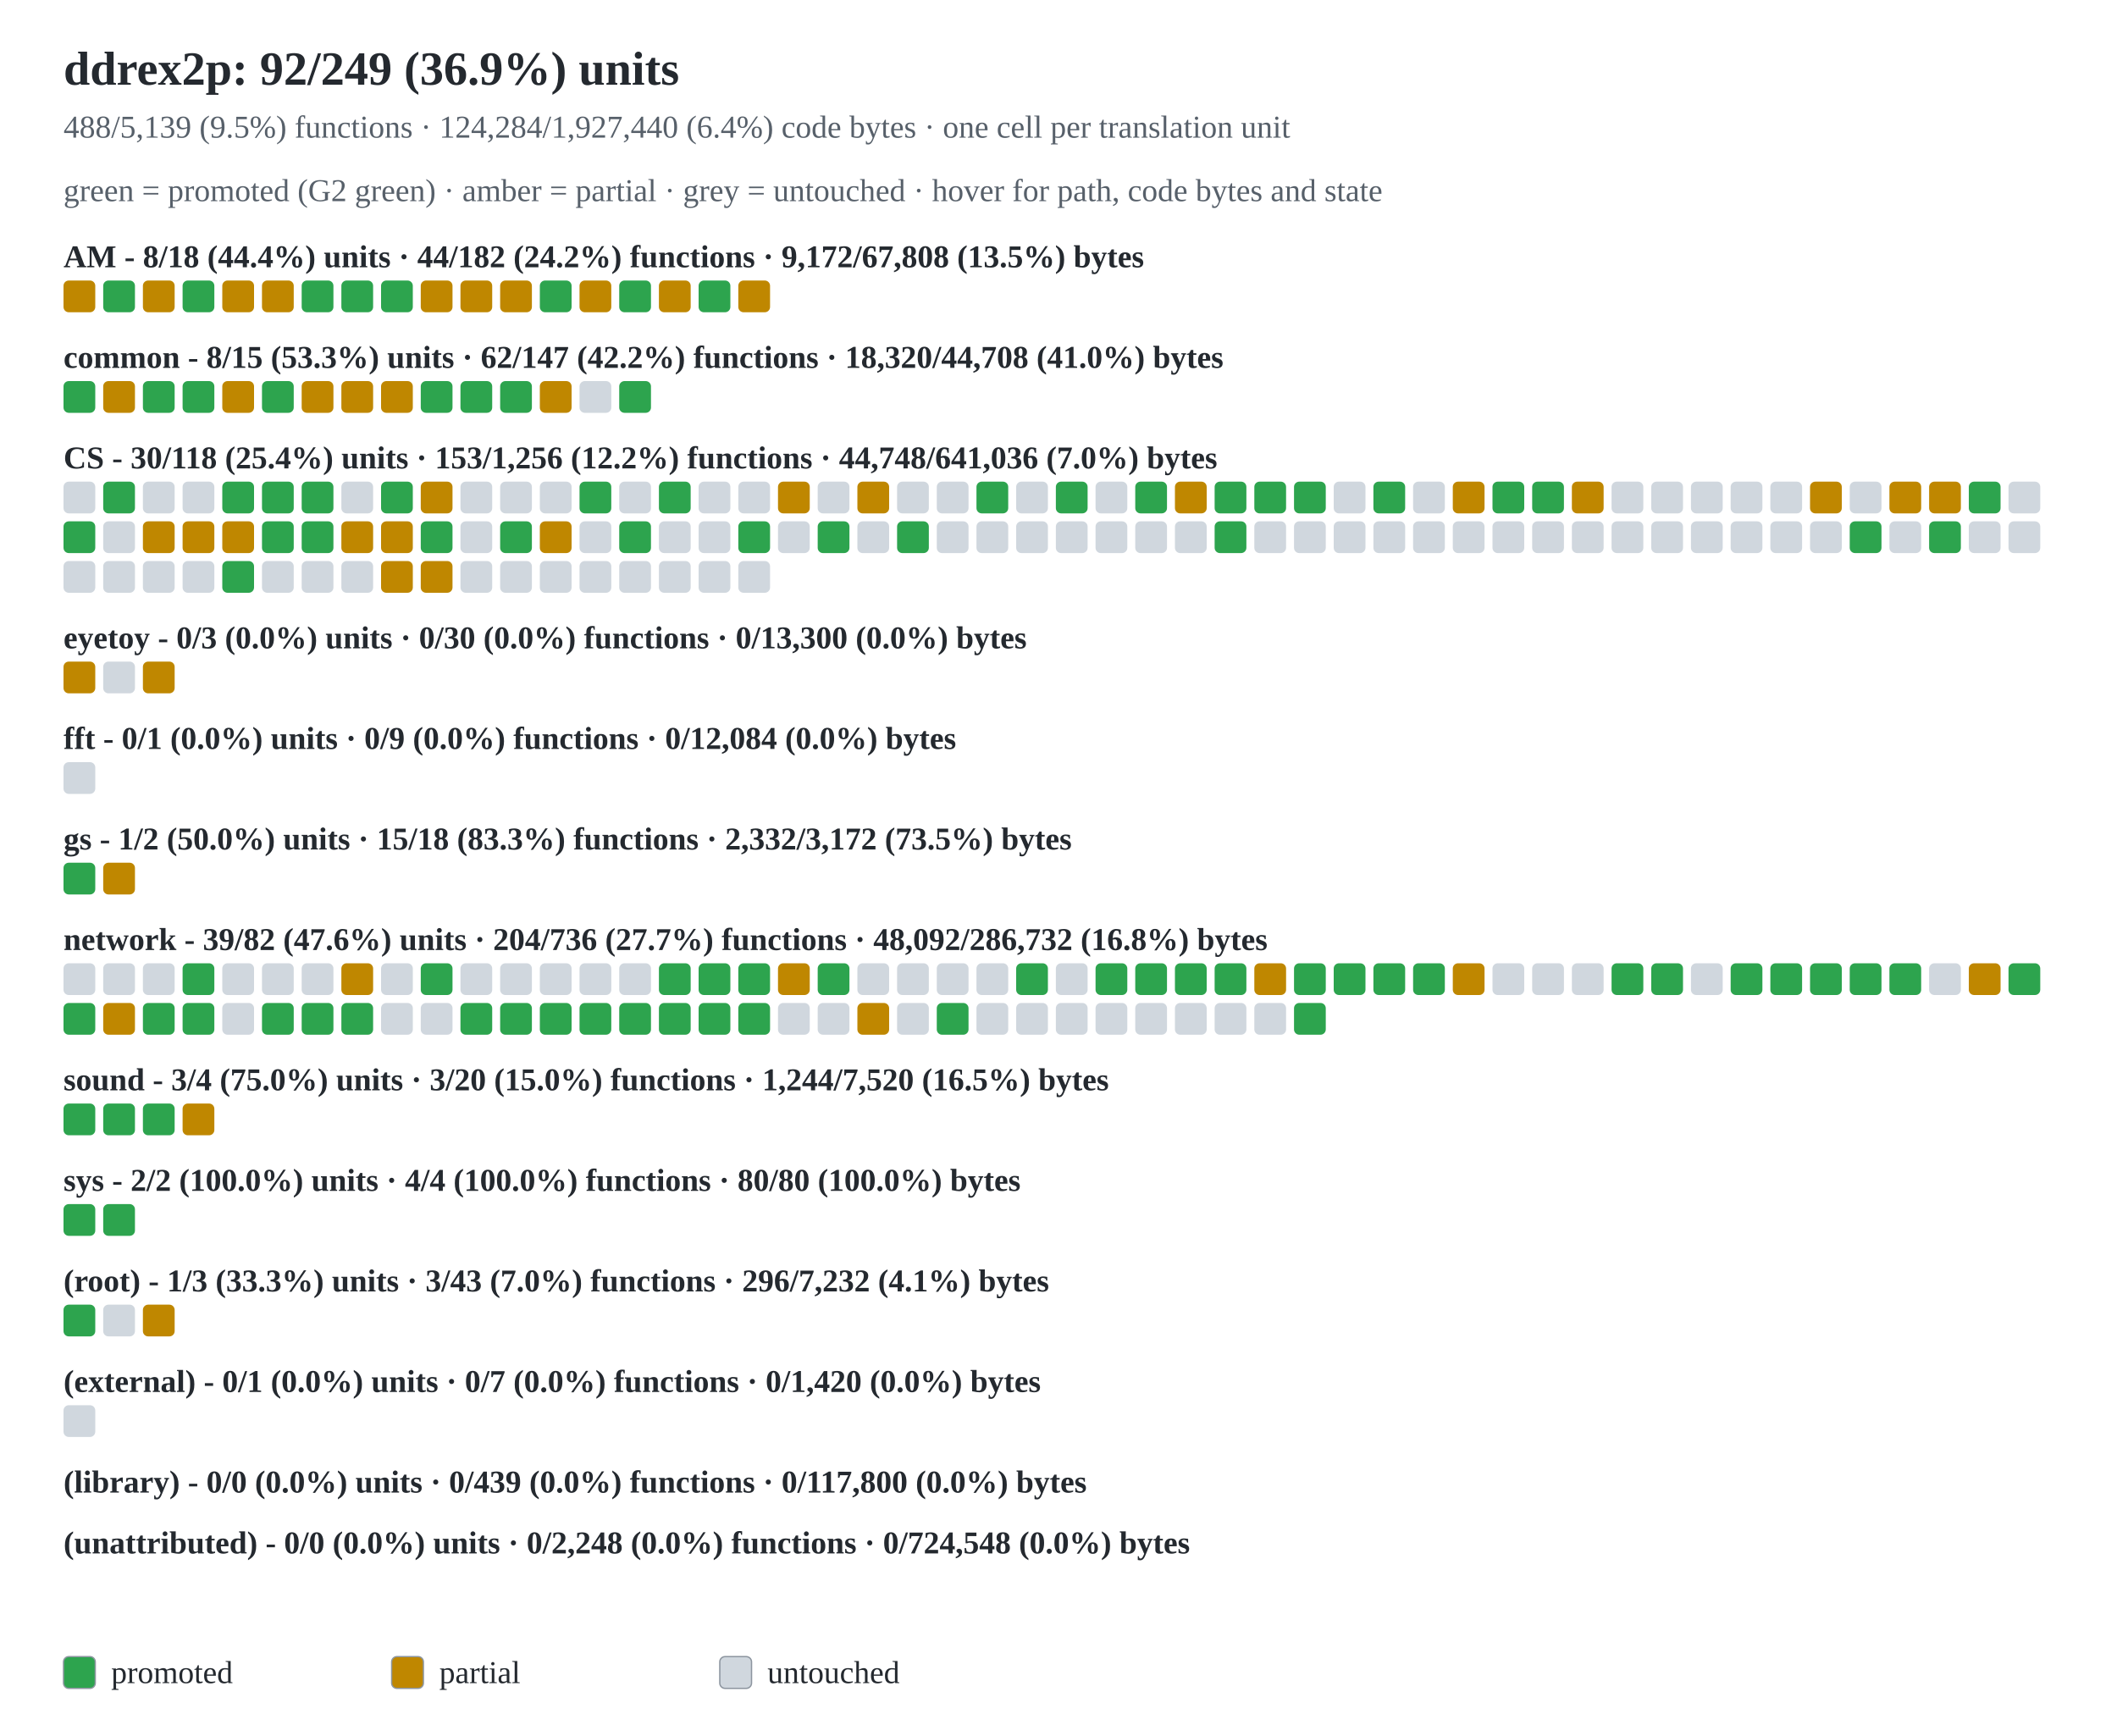
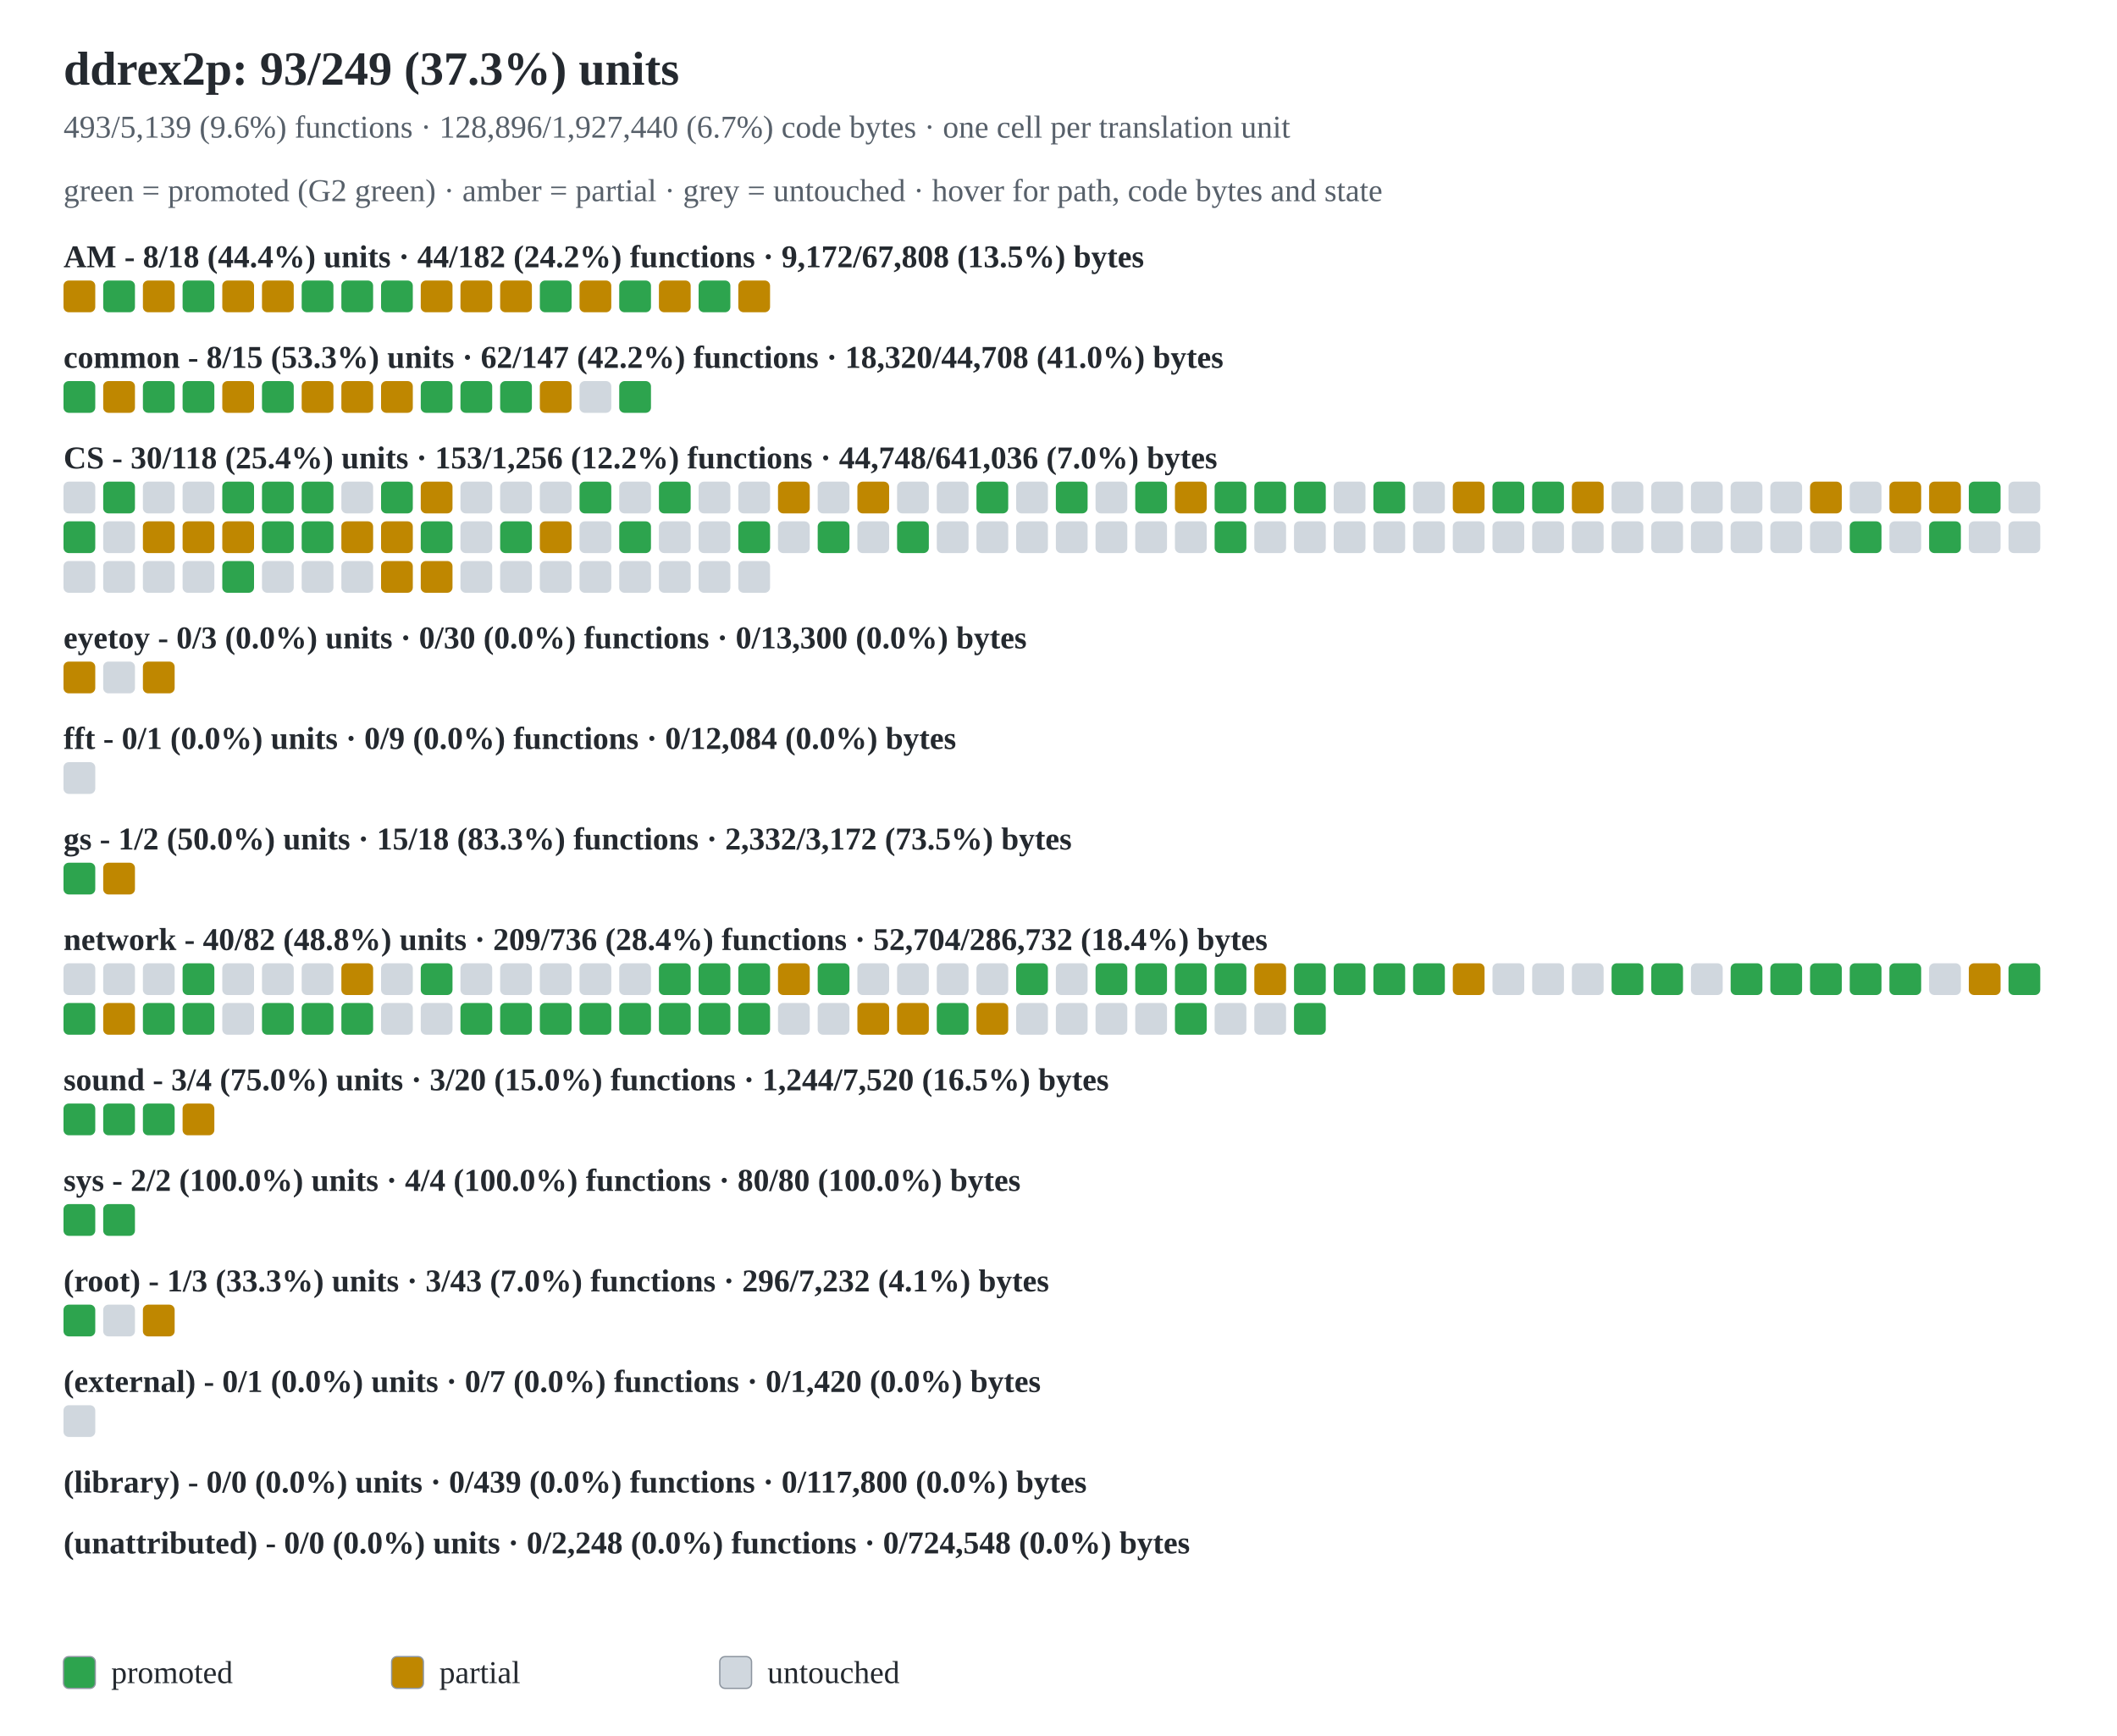
<svg xmlns="http://www.w3.org/2000/svg" width="800" height="656" viewBox="0 0 800 656" role="img" aria-label="ddrex2p translation unit heatmap">
  <rect width="800" height="656" fill="#ffffff" />
-   <text x="24" y="32" font-size="18" font-weight="600" fill="#24292f">ddrex2p: 92/249 (36.9%) units</text>
-   <text x="24" y="52" font-size="12" fill="#57606a">488/5,139 (9.5%) functions · 124,284/1,927,440 (6.4%) code bytes · one cell per translation unit</text>
+   <text x="24" y="32" font-size="18" font-weight="600" fill="#24292f">ddrex2p: 93/249 (37.3%) units</text>
+   <text x="24" y="52" font-size="12" fill="#57606a">493/5,139 (9.6%) functions · 128,896/1,927,440 (6.7%) code bytes · one cell per translation unit</text>
  <text x="24" y="76" font-size="12" fill="#57606a">green = promoted (G2 green) · amber = partial · grey = untouched · hover for path, code bytes and state</text>
  <g class="module" data-module="AM">
    <text x="24" y="101" font-size="12" font-weight="600" fill="#24292f">AM - 8/18 (44.4%) units · 44/182 (24.2%) functions · 9,172/67,808 (13.5%) bytes</text>
    <rect class="cell" data-state="partial" x="24" y="106" width="12" height="12" rx="2" fill="#bf8700" />
    <rect class="cell" data-state="promoted" x="39" y="106" width="12" height="12" rx="2" fill="#2da44e" />
    <rect class="cell" data-state="partial" x="54" y="106" width="12" height="12" rx="2" fill="#bf8700" />
    <rect class="cell" data-state="promoted" x="69" y="106" width="12" height="12" rx="2" fill="#2da44e" />
    <rect class="cell" data-state="partial" x="84" y="106" width="12" height="12" rx="2" fill="#bf8700" />
    <rect class="cell" data-state="partial" x="99" y="106" width="12" height="12" rx="2" fill="#bf8700" />
    <rect class="cell" data-state="promoted" x="114" y="106" width="12" height="12" rx="2" fill="#2da44e" />
    <rect class="cell" data-state="promoted" x="129" y="106" width="12" height="12" rx="2" fill="#2da44e" />
    <rect class="cell" data-state="promoted" x="144" y="106" width="12" height="12" rx="2" fill="#2da44e" />
    <rect class="cell" data-state="partial" x="159" y="106" width="12" height="12" rx="2" fill="#bf8700" />
    <rect class="cell" data-state="partial" x="174" y="106" width="12" height="12" rx="2" fill="#bf8700" />
    <rect class="cell" data-state="partial" x="189" y="106" width="12" height="12" rx="2" fill="#bf8700" />
    <rect class="cell" data-state="promoted" x="204" y="106" width="12" height="12" rx="2" fill="#2da44e" />
    <rect class="cell" data-state="partial" x="219" y="106" width="12" height="12" rx="2" fill="#bf8700" />
    <rect class="cell" data-state="promoted" x="234" y="106" width="12" height="12" rx="2" fill="#2da44e" />
    <rect class="cell" data-state="partial" x="249" y="106" width="12" height="12" rx="2" fill="#bf8700" />
    <rect class="cell" data-state="promoted" x="264" y="106" width="12" height="12" rx="2" fill="#2da44e" />
    <rect class="cell" data-state="partial" x="279" y="106" width="12" height="12" rx="2" fill="#bf8700" />
  </g>
  <g class="module" data-module="common">
    <text x="24" y="139" font-size="12" font-weight="600" fill="#24292f">common - 8/15 (53.3%) units · 62/147 (42.2%) functions · 18,320/44,708 (41.0%) bytes</text>
    <rect class="cell" data-state="promoted" x="24" y="144" width="12" height="12" rx="2" fill="#2da44e" />
    <rect class="cell" data-state="partial" x="39" y="144" width="12" height="12" rx="2" fill="#bf8700" />
    <rect class="cell" data-state="promoted" x="54" y="144" width="12" height="12" rx="2" fill="#2da44e" />
    <rect class="cell" data-state="promoted" x="69" y="144" width="12" height="12" rx="2" fill="#2da44e" />
    <rect class="cell" data-state="partial" x="84" y="144" width="12" height="12" rx="2" fill="#bf8700" />
    <rect class="cell" data-state="promoted" x="99" y="144" width="12" height="12" rx="2" fill="#2da44e" />
    <rect class="cell" data-state="partial" x="114" y="144" width="12" height="12" rx="2" fill="#bf8700" />
    <rect class="cell" data-state="partial" x="129" y="144" width="12" height="12" rx="2" fill="#bf8700" />
    <rect class="cell" data-state="partial" x="144" y="144" width="12" height="12" rx="2" fill="#bf8700" />
    <rect class="cell" data-state="promoted" x="159" y="144" width="12" height="12" rx="2" fill="#2da44e" />
    <rect class="cell" data-state="promoted" x="174" y="144" width="12" height="12" rx="2" fill="#2da44e" />
    <rect class="cell" data-state="promoted" x="189" y="144" width="12" height="12" rx="2" fill="#2da44e" />
    <rect class="cell" data-state="partial" x="204" y="144" width="12" height="12" rx="2" fill="#bf8700" />
    <rect class="cell" data-state="untouched" x="219" y="144" width="12" height="12" rx="2" fill="#d0d7de" />
    <rect class="cell" data-state="promoted" x="234" y="144" width="12" height="12" rx="2" fill="#2da44e" />
  </g>
  <g class="module" data-module="CS">
    <text x="24" y="177" font-size="12" font-weight="600" fill="#24292f">CS - 30/118 (25.4%) units · 153/1,256 (12.2%) functions · 44,748/641,036 (7.0%) bytes</text>
    <rect class="cell" data-state="untouched" x="24" y="182" width="12" height="12" rx="2" fill="#d0d7de" />
    <rect class="cell" data-state="promoted" x="39" y="182" width="12" height="12" rx="2" fill="#2da44e" />
    <rect class="cell" data-state="untouched" x="54" y="182" width="12" height="12" rx="2" fill="#d0d7de" />
    <rect class="cell" data-state="untouched" x="69" y="182" width="12" height="12" rx="2" fill="#d0d7de" />
    <rect class="cell" data-state="promoted" x="84" y="182" width="12" height="12" rx="2" fill="#2da44e" />
    <rect class="cell" data-state="promoted" x="99" y="182" width="12" height="12" rx="2" fill="#2da44e" />
    <rect class="cell" data-state="promoted" x="114" y="182" width="12" height="12" rx="2" fill="#2da44e" />
    <rect class="cell" data-state="untouched" x="129" y="182" width="12" height="12" rx="2" fill="#d0d7de" />
    <rect class="cell" data-state="promoted" x="144" y="182" width="12" height="12" rx="2" fill="#2da44e" />
    <rect class="cell" data-state="partial" x="159" y="182" width="12" height="12" rx="2" fill="#bf8700" />
    <rect class="cell" data-state="untouched" x="174" y="182" width="12" height="12" rx="2" fill="#d0d7de" />
    <rect class="cell" data-state="untouched" x="189" y="182" width="12" height="12" rx="2" fill="#d0d7de" />
    <rect class="cell" data-state="untouched" x="204" y="182" width="12" height="12" rx="2" fill="#d0d7de" />
    <rect class="cell" data-state="promoted" x="219" y="182" width="12" height="12" rx="2" fill="#2da44e" />
    <rect class="cell" data-state="untouched" x="234" y="182" width="12" height="12" rx="2" fill="#d0d7de" />
    <rect class="cell" data-state="promoted" x="249" y="182" width="12" height="12" rx="2" fill="#2da44e" />
    <rect class="cell" data-state="untouched" x="264" y="182" width="12" height="12" rx="2" fill="#d0d7de" />
    <rect class="cell" data-state="untouched" x="279" y="182" width="12" height="12" rx="2" fill="#d0d7de" />
    <rect class="cell" data-state="partial" x="294" y="182" width="12" height="12" rx="2" fill="#bf8700" />
    <rect class="cell" data-state="untouched" x="309" y="182" width="12" height="12" rx="2" fill="#d0d7de" />
    <rect class="cell" data-state="partial" x="324" y="182" width="12" height="12" rx="2" fill="#bf8700" />
    <rect class="cell" data-state="untouched" x="339" y="182" width="12" height="12" rx="2" fill="#d0d7de" />
    <rect class="cell" data-state="untouched" x="354" y="182" width="12" height="12" rx="2" fill="#d0d7de" />
    <rect class="cell" data-state="promoted" x="369" y="182" width="12" height="12" rx="2" fill="#2da44e" />
    <rect class="cell" data-state="untouched" x="384" y="182" width="12" height="12" rx="2" fill="#d0d7de" />
    <rect class="cell" data-state="promoted" x="399" y="182" width="12" height="12" rx="2" fill="#2da44e" />
    <rect class="cell" data-state="untouched" x="414" y="182" width="12" height="12" rx="2" fill="#d0d7de" />
    <rect class="cell" data-state="promoted" x="429" y="182" width="12" height="12" rx="2" fill="#2da44e" />
    <rect class="cell" data-state="partial" x="444" y="182" width="12" height="12" rx="2" fill="#bf8700" />
    <rect class="cell" data-state="promoted" x="459" y="182" width="12" height="12" rx="2" fill="#2da44e" />
    <rect class="cell" data-state="promoted" x="474" y="182" width="12" height="12" rx="2" fill="#2da44e" />
    <rect class="cell" data-state="promoted" x="489" y="182" width="12" height="12" rx="2" fill="#2da44e" />
    <rect class="cell" data-state="untouched" x="504" y="182" width="12" height="12" rx="2" fill="#d0d7de" />
    <rect class="cell" data-state="promoted" x="519" y="182" width="12" height="12" rx="2" fill="#2da44e" />
    <rect class="cell" data-state="untouched" x="534" y="182" width="12" height="12" rx="2" fill="#d0d7de" />
    <rect class="cell" data-state="partial" x="549" y="182" width="12" height="12" rx="2" fill="#bf8700" />
    <rect class="cell" data-state="promoted" x="564" y="182" width="12" height="12" rx="2" fill="#2da44e" />
    <rect class="cell" data-state="promoted" x="579" y="182" width="12" height="12" rx="2" fill="#2da44e" />
    <rect class="cell" data-state="partial" x="594" y="182" width="12" height="12" rx="2" fill="#bf8700" />
    <rect class="cell" data-state="untouched" x="609" y="182" width="12" height="12" rx="2" fill="#d0d7de" />
    <rect class="cell" data-state="untouched" x="624" y="182" width="12" height="12" rx="2" fill="#d0d7de" />
    <rect class="cell" data-state="untouched" x="639" y="182" width="12" height="12" rx="2" fill="#d0d7de" />
    <rect class="cell" data-state="untouched" x="654" y="182" width="12" height="12" rx="2" fill="#d0d7de" />
    <rect class="cell" data-state="untouched" x="669" y="182" width="12" height="12" rx="2" fill="#d0d7de" />
    <rect class="cell" data-state="partial" x="684" y="182" width="12" height="12" rx="2" fill="#bf8700" />
    <rect class="cell" data-state="untouched" x="699" y="182" width="12" height="12" rx="2" fill="#d0d7de" />
    <rect class="cell" data-state="partial" x="714" y="182" width="12" height="12" rx="2" fill="#bf8700" />
    <rect class="cell" data-state="partial" x="729" y="182" width="12" height="12" rx="2" fill="#bf8700" />
    <rect class="cell" data-state="promoted" x="744" y="182" width="12" height="12" rx="2" fill="#2da44e" />
    <rect class="cell" data-state="untouched" x="759" y="182" width="12" height="12" rx="2" fill="#d0d7de" />
    <rect class="cell" data-state="promoted" x="24" y="197" width="12" height="12" rx="2" fill="#2da44e" />
    <rect class="cell" data-state="untouched" x="39" y="197" width="12" height="12" rx="2" fill="#d0d7de" />
    <rect class="cell" data-state="partial" x="54" y="197" width="12" height="12" rx="2" fill="#bf8700" />
    <rect class="cell" data-state="partial" x="69" y="197" width="12" height="12" rx="2" fill="#bf8700" />
    <rect class="cell" data-state="partial" x="84" y="197" width="12" height="12" rx="2" fill="#bf8700" />
    <rect class="cell" data-state="promoted" x="99" y="197" width="12" height="12" rx="2" fill="#2da44e" />
    <rect class="cell" data-state="promoted" x="114" y="197" width="12" height="12" rx="2" fill="#2da44e" />
    <rect class="cell" data-state="partial" x="129" y="197" width="12" height="12" rx="2" fill="#bf8700" />
    <rect class="cell" data-state="partial" x="144" y="197" width="12" height="12" rx="2" fill="#bf8700" />
    <rect class="cell" data-state="promoted" x="159" y="197" width="12" height="12" rx="2" fill="#2da44e" />
    <rect class="cell" data-state="untouched" x="174" y="197" width="12" height="12" rx="2" fill="#d0d7de" />
    <rect class="cell" data-state="promoted" x="189" y="197" width="12" height="12" rx="2" fill="#2da44e" />
    <rect class="cell" data-state="partial" x="204" y="197" width="12" height="12" rx="2" fill="#bf8700" />
    <rect class="cell" data-state="untouched" x="219" y="197" width="12" height="12" rx="2" fill="#d0d7de" />
    <rect class="cell" data-state="promoted" x="234" y="197" width="12" height="12" rx="2" fill="#2da44e" />
    <rect class="cell" data-state="untouched" x="249" y="197" width="12" height="12" rx="2" fill="#d0d7de" />
    <rect class="cell" data-state="untouched" x="264" y="197" width="12" height="12" rx="2" fill="#d0d7de" />
    <rect class="cell" data-state="promoted" x="279" y="197" width="12" height="12" rx="2" fill="#2da44e" />
    <rect class="cell" data-state="untouched" x="294" y="197" width="12" height="12" rx="2" fill="#d0d7de" />
    <rect class="cell" data-state="promoted" x="309" y="197" width="12" height="12" rx="2" fill="#2da44e" />
    <rect class="cell" data-state="untouched" x="324" y="197" width="12" height="12" rx="2" fill="#d0d7de" />
    <rect class="cell" data-state="promoted" x="339" y="197" width="12" height="12" rx="2" fill="#2da44e" />
    <rect class="cell" data-state="untouched" x="354" y="197" width="12" height="12" rx="2" fill="#d0d7de" />
    <rect class="cell" data-state="untouched" x="369" y="197" width="12" height="12" rx="2" fill="#d0d7de" />
    <rect class="cell" data-state="untouched" x="384" y="197" width="12" height="12" rx="2" fill="#d0d7de" />
    <rect class="cell" data-state="untouched" x="399" y="197" width="12" height="12" rx="2" fill="#d0d7de" />
    <rect class="cell" data-state="untouched" x="414" y="197" width="12" height="12" rx="2" fill="#d0d7de" />
    <rect class="cell" data-state="untouched" x="429" y="197" width="12" height="12" rx="2" fill="#d0d7de" />
    <rect class="cell" data-state="untouched" x="444" y="197" width="12" height="12" rx="2" fill="#d0d7de" />
    <rect class="cell" data-state="promoted" x="459" y="197" width="12" height="12" rx="2" fill="#2da44e" />
    <rect class="cell" data-state="untouched" x="474" y="197" width="12" height="12" rx="2" fill="#d0d7de" />
    <rect class="cell" data-state="untouched" x="489" y="197" width="12" height="12" rx="2" fill="#d0d7de" />
    <rect class="cell" data-state="untouched" x="504" y="197" width="12" height="12" rx="2" fill="#d0d7de" />
    <rect class="cell" data-state="untouched" x="519" y="197" width="12" height="12" rx="2" fill="#d0d7de" />
    <rect class="cell" data-state="untouched" x="534" y="197" width="12" height="12" rx="2" fill="#d0d7de" />
    <rect class="cell" data-state="untouched" x="549" y="197" width="12" height="12" rx="2" fill="#d0d7de" />
    <rect class="cell" data-state="untouched" x="564" y="197" width="12" height="12" rx="2" fill="#d0d7de" />
    <rect class="cell" data-state="untouched" x="579" y="197" width="12" height="12" rx="2" fill="#d0d7de" />
    <rect class="cell" data-state="untouched" x="594" y="197" width="12" height="12" rx="2" fill="#d0d7de" />
    <rect class="cell" data-state="untouched" x="609" y="197" width="12" height="12" rx="2" fill="#d0d7de" />
    <rect class="cell" data-state="untouched" x="624" y="197" width="12" height="12" rx="2" fill="#d0d7de" />
    <rect class="cell" data-state="untouched" x="639" y="197" width="12" height="12" rx="2" fill="#d0d7de" />
    <rect class="cell" data-state="untouched" x="654" y="197" width="12" height="12" rx="2" fill="#d0d7de" />
    <rect class="cell" data-state="untouched" x="669" y="197" width="12" height="12" rx="2" fill="#d0d7de" />
    <rect class="cell" data-state="untouched" x="684" y="197" width="12" height="12" rx="2" fill="#d0d7de" />
    <rect class="cell" data-state="promoted" x="699" y="197" width="12" height="12" rx="2" fill="#2da44e" />
    <rect class="cell" data-state="untouched" x="714" y="197" width="12" height="12" rx="2" fill="#d0d7de" />
    <rect class="cell" data-state="promoted" x="729" y="197" width="12" height="12" rx="2" fill="#2da44e" />
    <rect class="cell" data-state="untouched" x="744" y="197" width="12" height="12" rx="2" fill="#d0d7de" />
    <rect class="cell" data-state="untouched" x="759" y="197" width="12" height="12" rx="2" fill="#d0d7de" />
    <rect class="cell" data-state="untouched" x="24" y="212" width="12" height="12" rx="2" fill="#d0d7de" />
    <rect class="cell" data-state="untouched" x="39" y="212" width="12" height="12" rx="2" fill="#d0d7de" />
    <rect class="cell" data-state="untouched" x="54" y="212" width="12" height="12" rx="2" fill="#d0d7de" />
    <rect class="cell" data-state="untouched" x="69" y="212" width="12" height="12" rx="2" fill="#d0d7de" />
    <rect class="cell" data-state="promoted" x="84" y="212" width="12" height="12" rx="2" fill="#2da44e" />
    <rect class="cell" data-state="untouched" x="99" y="212" width="12" height="12" rx="2" fill="#d0d7de" />
    <rect class="cell" data-state="untouched" x="114" y="212" width="12" height="12" rx="2" fill="#d0d7de" />
    <rect class="cell" data-state="untouched" x="129" y="212" width="12" height="12" rx="2" fill="#d0d7de" />
    <rect class="cell" data-state="partial" x="144" y="212" width="12" height="12" rx="2" fill="#bf8700" />
    <rect class="cell" data-state="partial" x="159" y="212" width="12" height="12" rx="2" fill="#bf8700" />
    <rect class="cell" data-state="untouched" x="174" y="212" width="12" height="12" rx="2" fill="#d0d7de" />
    <rect class="cell" data-state="untouched" x="189" y="212" width="12" height="12" rx="2" fill="#d0d7de" />
    <rect class="cell" data-state="untouched" x="204" y="212" width="12" height="12" rx="2" fill="#d0d7de" />
    <rect class="cell" data-state="untouched" x="219" y="212" width="12" height="12" rx="2" fill="#d0d7de" />
    <rect class="cell" data-state="untouched" x="234" y="212" width="12" height="12" rx="2" fill="#d0d7de" />
    <rect class="cell" data-state="untouched" x="249" y="212" width="12" height="12" rx="2" fill="#d0d7de" />
    <rect class="cell" data-state="untouched" x="264" y="212" width="12" height="12" rx="2" fill="#d0d7de" />
    <rect class="cell" data-state="untouched" x="279" y="212" width="12" height="12" rx="2" fill="#d0d7de" />
  </g>
  <g class="module" data-module="eyetoy">
    <text x="24" y="245" font-size="12" font-weight="600" fill="#24292f">eyetoy - 0/3 (0.0%) units · 0/30 (0.0%) functions · 0/13,300 (0.0%) bytes</text>
    <rect class="cell" data-state="partial" x="24" y="250" width="12" height="12" rx="2" fill="#bf8700" />
    <rect class="cell" data-state="untouched" x="39" y="250" width="12" height="12" rx="2" fill="#d0d7de" />
    <rect class="cell" data-state="partial" x="54" y="250" width="12" height="12" rx="2" fill="#bf8700" />
  </g>
  <g class="module" data-module="fft">
    <text x="24" y="283" font-size="12" font-weight="600" fill="#24292f">fft - 0/1 (0.0%) units · 0/9 (0.0%) functions · 0/12,084 (0.0%) bytes</text>
    <rect class="cell" data-state="untouched" x="24" y="288" width="12" height="12" rx="2" fill="#d0d7de" />
  </g>
  <g class="module" data-module="gs">
    <text x="24" y="321" font-size="12" font-weight="600" fill="#24292f">gs - 1/2 (50.0%) units · 15/18 (83.3%) functions · 2,332/3,172 (73.5%) bytes</text>
    <rect class="cell" data-state="promoted" x="24" y="326" width="12" height="12" rx="2" fill="#2da44e" />
    <rect class="cell" data-state="partial" x="39" y="326" width="12" height="12" rx="2" fill="#bf8700" />
  </g>
  <g class="module" data-module="network">
-     <text x="24" y="359" font-size="12" font-weight="600" fill="#24292f">network - 39/82 (47.6%) units · 204/736 (27.7%) functions · 48,092/286,732 (16.8%) bytes</text>
+     <text x="24" y="359" font-size="12" font-weight="600" fill="#24292f">network - 40/82 (48.8%) units · 209/736 (28.4%) functions · 52,704/286,732 (18.4%) bytes</text>
    <rect class="cell" data-state="untouched" x="24" y="364" width="12" height="12" rx="2" fill="#d0d7de" />
    <rect class="cell" data-state="untouched" x="39" y="364" width="12" height="12" rx="2" fill="#d0d7de" />
    <rect class="cell" data-state="untouched" x="54" y="364" width="12" height="12" rx="2" fill="#d0d7de" />
    <rect class="cell" data-state="promoted" x="69" y="364" width="12" height="12" rx="2" fill="#2da44e" />
    <rect class="cell" data-state="untouched" x="84" y="364" width="12" height="12" rx="2" fill="#d0d7de" />
    <rect class="cell" data-state="untouched" x="99" y="364" width="12" height="12" rx="2" fill="#d0d7de" />
    <rect class="cell" data-state="untouched" x="114" y="364" width="12" height="12" rx="2" fill="#d0d7de" />
    <rect class="cell" data-state="partial" x="129" y="364" width="12" height="12" rx="2" fill="#bf8700" />
    <rect class="cell" data-state="untouched" x="144" y="364" width="12" height="12" rx="2" fill="#d0d7de" />
    <rect class="cell" data-state="promoted" x="159" y="364" width="12" height="12" rx="2" fill="#2da44e" />
    <rect class="cell" data-state="untouched" x="174" y="364" width="12" height="12" rx="2" fill="#d0d7de" />
    <rect class="cell" data-state="untouched" x="189" y="364" width="12" height="12" rx="2" fill="#d0d7de" />
    <rect class="cell" data-state="untouched" x="204" y="364" width="12" height="12" rx="2" fill="#d0d7de" />
    <rect class="cell" data-state="untouched" x="219" y="364" width="12" height="12" rx="2" fill="#d0d7de" />
    <rect class="cell" data-state="untouched" x="234" y="364" width="12" height="12" rx="2" fill="#d0d7de" />
    <rect class="cell" data-state="promoted" x="249" y="364" width="12" height="12" rx="2" fill="#2da44e" />
    <rect class="cell" data-state="promoted" x="264" y="364" width="12" height="12" rx="2" fill="#2da44e" />
    <rect class="cell" data-state="promoted" x="279" y="364" width="12" height="12" rx="2" fill="#2da44e" />
    <rect class="cell" data-state="partial" x="294" y="364" width="12" height="12" rx="2" fill="#bf8700" />
    <rect class="cell" data-state="promoted" x="309" y="364" width="12" height="12" rx="2" fill="#2da44e" />
    <rect class="cell" data-state="untouched" x="324" y="364" width="12" height="12" rx="2" fill="#d0d7de" />
    <rect class="cell" data-state="untouched" x="339" y="364" width="12" height="12" rx="2" fill="#d0d7de" />
    <rect class="cell" data-state="untouched" x="354" y="364" width="12" height="12" rx="2" fill="#d0d7de" />
    <rect class="cell" data-state="untouched" x="369" y="364" width="12" height="12" rx="2" fill="#d0d7de" />
    <rect class="cell" data-state="promoted" x="384" y="364" width="12" height="12" rx="2" fill="#2da44e" />
    <rect class="cell" data-state="untouched" x="399" y="364" width="12" height="12" rx="2" fill="#d0d7de" />
    <rect class="cell" data-state="promoted" x="414" y="364" width="12" height="12" rx="2" fill="#2da44e" />
    <rect class="cell" data-state="promoted" x="429" y="364" width="12" height="12" rx="2" fill="#2da44e" />
    <rect class="cell" data-state="promoted" x="444" y="364" width="12" height="12" rx="2" fill="#2da44e" />
    <rect class="cell" data-state="promoted" x="459" y="364" width="12" height="12" rx="2" fill="#2da44e" />
    <rect class="cell" data-state="partial" x="474" y="364" width="12" height="12" rx="2" fill="#bf8700" />
    <rect class="cell" data-state="promoted" x="489" y="364" width="12" height="12" rx="2" fill="#2da44e" />
    <rect class="cell" data-state="promoted" x="504" y="364" width="12" height="12" rx="2" fill="#2da44e" />
    <rect class="cell" data-state="promoted" x="519" y="364" width="12" height="12" rx="2" fill="#2da44e" />
    <rect class="cell" data-state="promoted" x="534" y="364" width="12" height="12" rx="2" fill="#2da44e" />
    <rect class="cell" data-state="partial" x="549" y="364" width="12" height="12" rx="2" fill="#bf8700" />
    <rect class="cell" data-state="untouched" x="564" y="364" width="12" height="12" rx="2" fill="#d0d7de" />
    <rect class="cell" data-state="untouched" x="579" y="364" width="12" height="12" rx="2" fill="#d0d7de" />
    <rect class="cell" data-state="untouched" x="594" y="364" width="12" height="12" rx="2" fill="#d0d7de" />
    <rect class="cell" data-state="promoted" x="609" y="364" width="12" height="12" rx="2" fill="#2da44e" />
    <rect class="cell" data-state="promoted" x="624" y="364" width="12" height="12" rx="2" fill="#2da44e" />
    <rect class="cell" data-state="untouched" x="639" y="364" width="12" height="12" rx="2" fill="#d0d7de" />
    <rect class="cell" data-state="promoted" x="654" y="364" width="12" height="12" rx="2" fill="#2da44e" />
    <rect class="cell" data-state="promoted" x="669" y="364" width="12" height="12" rx="2" fill="#2da44e" />
    <rect class="cell" data-state="promoted" x="684" y="364" width="12" height="12" rx="2" fill="#2da44e" />
    <rect class="cell" data-state="promoted" x="699" y="364" width="12" height="12" rx="2" fill="#2da44e" />
    <rect class="cell" data-state="promoted" x="714" y="364" width="12" height="12" rx="2" fill="#2da44e" />
    <rect class="cell" data-state="untouched" x="729" y="364" width="12" height="12" rx="2" fill="#d0d7de" />
    <rect class="cell" data-state="partial" x="744" y="364" width="12" height="12" rx="2" fill="#bf8700" />
    <rect class="cell" data-state="promoted" x="759" y="364" width="12" height="12" rx="2" fill="#2da44e" />
    <rect class="cell" data-state="promoted" x="24" y="379" width="12" height="12" rx="2" fill="#2da44e" />
    <rect class="cell" data-state="partial" x="39" y="379" width="12" height="12" rx="2" fill="#bf8700" />
    <rect class="cell" data-state="promoted" x="54" y="379" width="12" height="12" rx="2" fill="#2da44e" />
    <rect class="cell" data-state="promoted" x="69" y="379" width="12" height="12" rx="2" fill="#2da44e" />
    <rect class="cell" data-state="untouched" x="84" y="379" width="12" height="12" rx="2" fill="#d0d7de" />
    <rect class="cell" data-state="promoted" x="99" y="379" width="12" height="12" rx="2" fill="#2da44e" />
    <rect class="cell" data-state="promoted" x="114" y="379" width="12" height="12" rx="2" fill="#2da44e" />
    <rect class="cell" data-state="promoted" x="129" y="379" width="12" height="12" rx="2" fill="#2da44e" />
    <rect class="cell" data-state="untouched" x="144" y="379" width="12" height="12" rx="2" fill="#d0d7de" />
    <rect class="cell" data-state="untouched" x="159" y="379" width="12" height="12" rx="2" fill="#d0d7de" />
    <rect class="cell" data-state="promoted" x="174" y="379" width="12" height="12" rx="2" fill="#2da44e" />
    <rect class="cell" data-state="promoted" x="189" y="379" width="12" height="12" rx="2" fill="#2da44e" />
    <rect class="cell" data-state="promoted" x="204" y="379" width="12" height="12" rx="2" fill="#2da44e" />
    <rect class="cell" data-state="promoted" x="219" y="379" width="12" height="12" rx="2" fill="#2da44e" />
    <rect class="cell" data-state="promoted" x="234" y="379" width="12" height="12" rx="2" fill="#2da44e" />
    <rect class="cell" data-state="promoted" x="249" y="379" width="12" height="12" rx="2" fill="#2da44e" />
    <rect class="cell" data-state="promoted" x="264" y="379" width="12" height="12" rx="2" fill="#2da44e" />
    <rect class="cell" data-state="promoted" x="279" y="379" width="12" height="12" rx="2" fill="#2da44e" />
    <rect class="cell" data-state="untouched" x="294" y="379" width="12" height="12" rx="2" fill="#d0d7de" />
    <rect class="cell" data-state="untouched" x="309" y="379" width="12" height="12" rx="2" fill="#d0d7de" />
    <rect class="cell" data-state="partial" x="324" y="379" width="12" height="12" rx="2" fill="#bf8700" />
-     <rect class="cell" data-state="untouched" x="339" y="379" width="12" height="12" rx="2" fill="#d0d7de" />
+     <rect class="cell" data-state="partial" x="339" y="379" width="12" height="12" rx="2" fill="#bf8700" />
    <rect class="cell" data-state="promoted" x="354" y="379" width="12" height="12" rx="2" fill="#2da44e" />
-     <rect class="cell" data-state="untouched" x="369" y="379" width="12" height="12" rx="2" fill="#d0d7de" />
+     <rect class="cell" data-state="partial" x="369" y="379" width="12" height="12" rx="2" fill="#bf8700" />
    <rect class="cell" data-state="untouched" x="384" y="379" width="12" height="12" rx="2" fill="#d0d7de" />
    <rect class="cell" data-state="untouched" x="399" y="379" width="12" height="12" rx="2" fill="#d0d7de" />
    <rect class="cell" data-state="untouched" x="414" y="379" width="12" height="12" rx="2" fill="#d0d7de" />
    <rect class="cell" data-state="untouched" x="429" y="379" width="12" height="12" rx="2" fill="#d0d7de" />
-     <rect class="cell" data-state="untouched" x="444" y="379" width="12" height="12" rx="2" fill="#d0d7de" />
+     <rect class="cell" data-state="promoted" x="444" y="379" width="12" height="12" rx="2" fill="#2da44e" />
    <rect class="cell" data-state="untouched" x="459" y="379" width="12" height="12" rx="2" fill="#d0d7de" />
    <rect class="cell" data-state="untouched" x="474" y="379" width="12" height="12" rx="2" fill="#d0d7de" />
    <rect class="cell" data-state="promoted" x="489" y="379" width="12" height="12" rx="2" fill="#2da44e" />
  </g>
  <g class="module" data-module="sound">
    <text x="24" y="412" font-size="12" font-weight="600" fill="#24292f">sound - 3/4 (75.0%) units · 3/20 (15.0%) functions · 1,244/7,520 (16.5%) bytes</text>
    <rect class="cell" data-state="promoted" x="24" y="417" width="12" height="12" rx="2" fill="#2da44e" />
    <rect class="cell" data-state="promoted" x="39" y="417" width="12" height="12" rx="2" fill="#2da44e" />
    <rect class="cell" data-state="promoted" x="54" y="417" width="12" height="12" rx="2" fill="#2da44e" />
    <rect class="cell" data-state="partial" x="69" y="417" width="12" height="12" rx="2" fill="#bf8700" />
  </g>
  <g class="module" data-module="sys">
    <text x="24" y="450" font-size="12" font-weight="600" fill="#24292f">sys - 2/2 (100.0%) units · 4/4 (100.0%) functions · 80/80 (100.0%) bytes</text>
    <rect class="cell" data-state="promoted" x="24" y="455" width="12" height="12" rx="2" fill="#2da44e" />
    <rect class="cell" data-state="promoted" x="39" y="455" width="12" height="12" rx="2" fill="#2da44e" />
  </g>
  <g class="module" data-module="(root)">
    <text x="24" y="488" font-size="12" font-weight="600" fill="#24292f">(root) - 1/3 (33.3%) units · 3/43 (7.0%) functions · 296/7,232 (4.1%) bytes</text>
    <rect class="cell" data-state="promoted" x="24" y="493" width="12" height="12" rx="2" fill="#2da44e" />
    <rect class="cell" data-state="untouched" x="39" y="493" width="12" height="12" rx="2" fill="#d0d7de" />
    <rect class="cell" data-state="partial" x="54" y="493" width="12" height="12" rx="2" fill="#bf8700" />
  </g>
  <g class="module" data-module="(external)">
    <text x="24" y="526" font-size="12" font-weight="600" fill="#24292f">(external) - 0/1 (0.0%) units · 0/7 (0.0%) functions · 0/1,420 (0.0%) bytes</text>
    <rect class="cell" data-state="untouched" x="24" y="531" width="12" height="12" rx="2" fill="#d0d7de" />
  </g>
  <g class="module" data-module="(library)">
    <text x="24" y="564" font-size="12" font-weight="600" fill="#24292f">(library) - 0/0 (0.0%) units · 0/439 (0.0%) functions · 0/117,800 (0.0%) bytes</text>
  </g>
  <g class="module" data-module="(unattributed)">
    <text x="24" y="587" font-size="12" font-weight="600" fill="#24292f">(unattributed) - 0/0 (0.0%) units · 0/2,248 (0.0%) functions · 0/724,548 (0.0%) bytes</text>
  </g>
  <g transform="translate(0 626)" class="legend">
    <rect x="24" y="0" width="12" height="12" rx="2" fill="#2da44e" stroke="#8c959f" stroke-width="0.5" />
    <text x="42" y="10" font-size="12" fill="#24292f">promoted</text>
    <rect x="148" y="0" width="12" height="12" rx="2" fill="#bf8700" stroke="#8c959f" stroke-width="0.5" />
    <text x="166" y="10" font-size="12" fill="#24292f">partial</text>
    <rect x="272" y="0" width="12" height="12" rx="2" fill="#d0d7de" stroke="#8c959f" stroke-width="0.5" />
    <text x="290" y="10" font-size="12" fill="#24292f">untouched</text>
  </g>
</svg>
